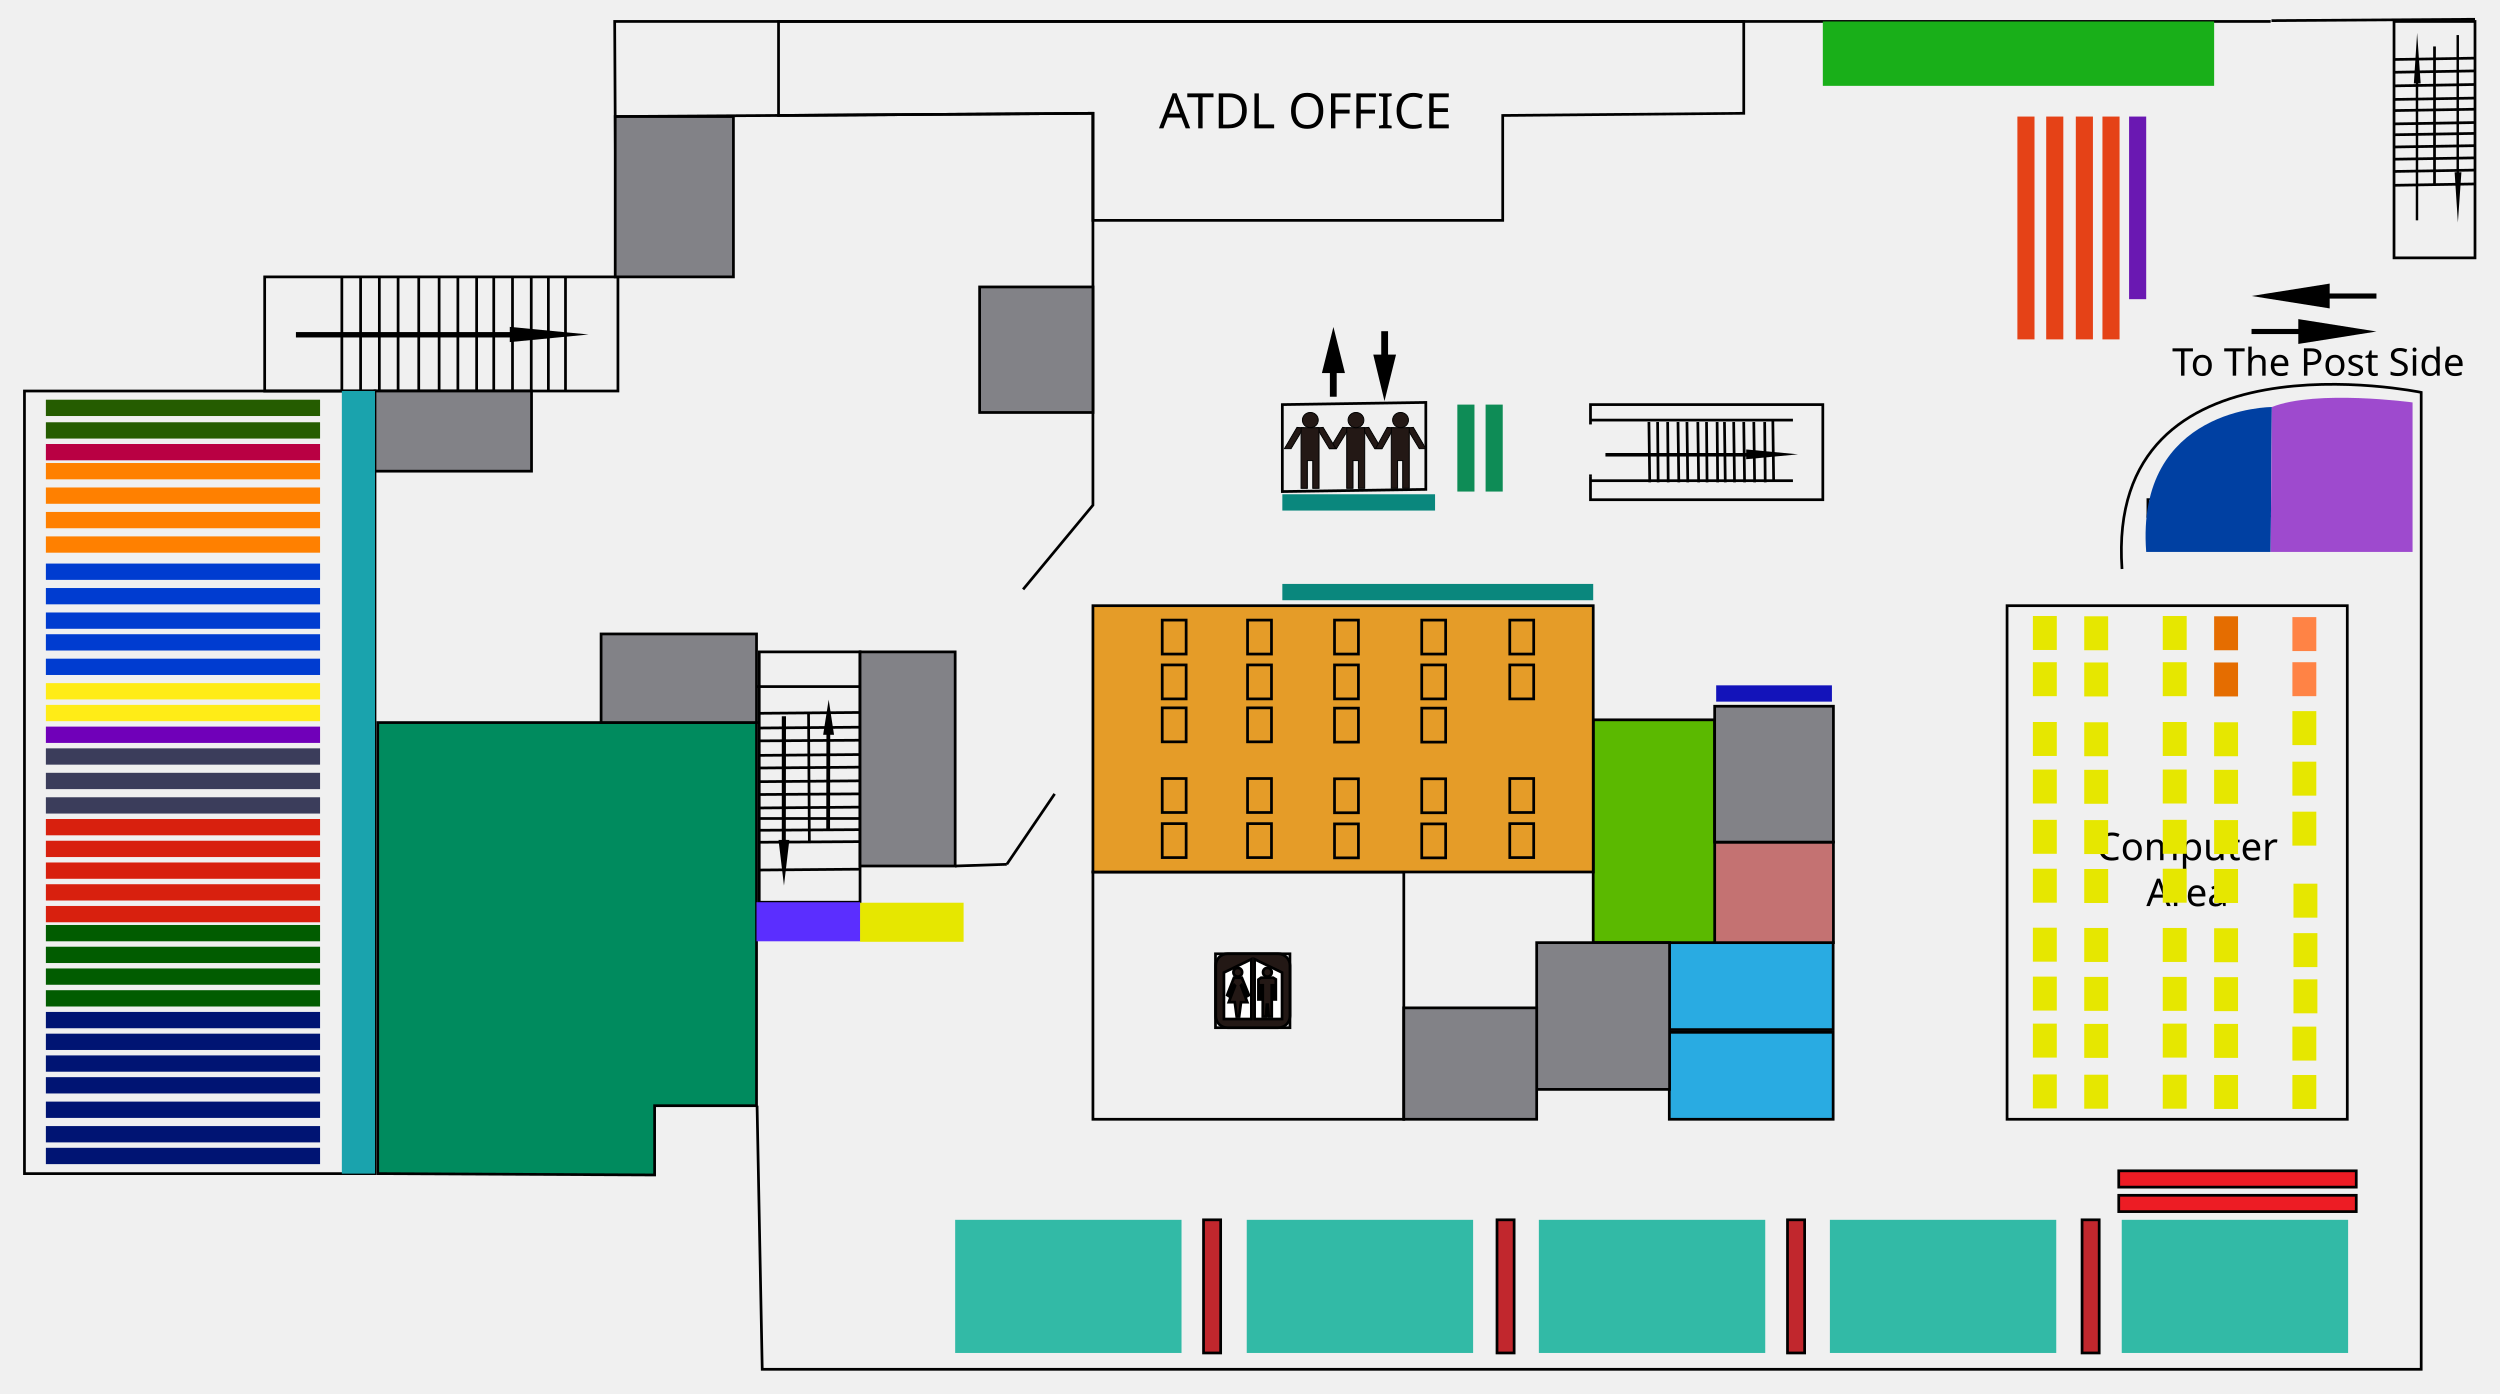
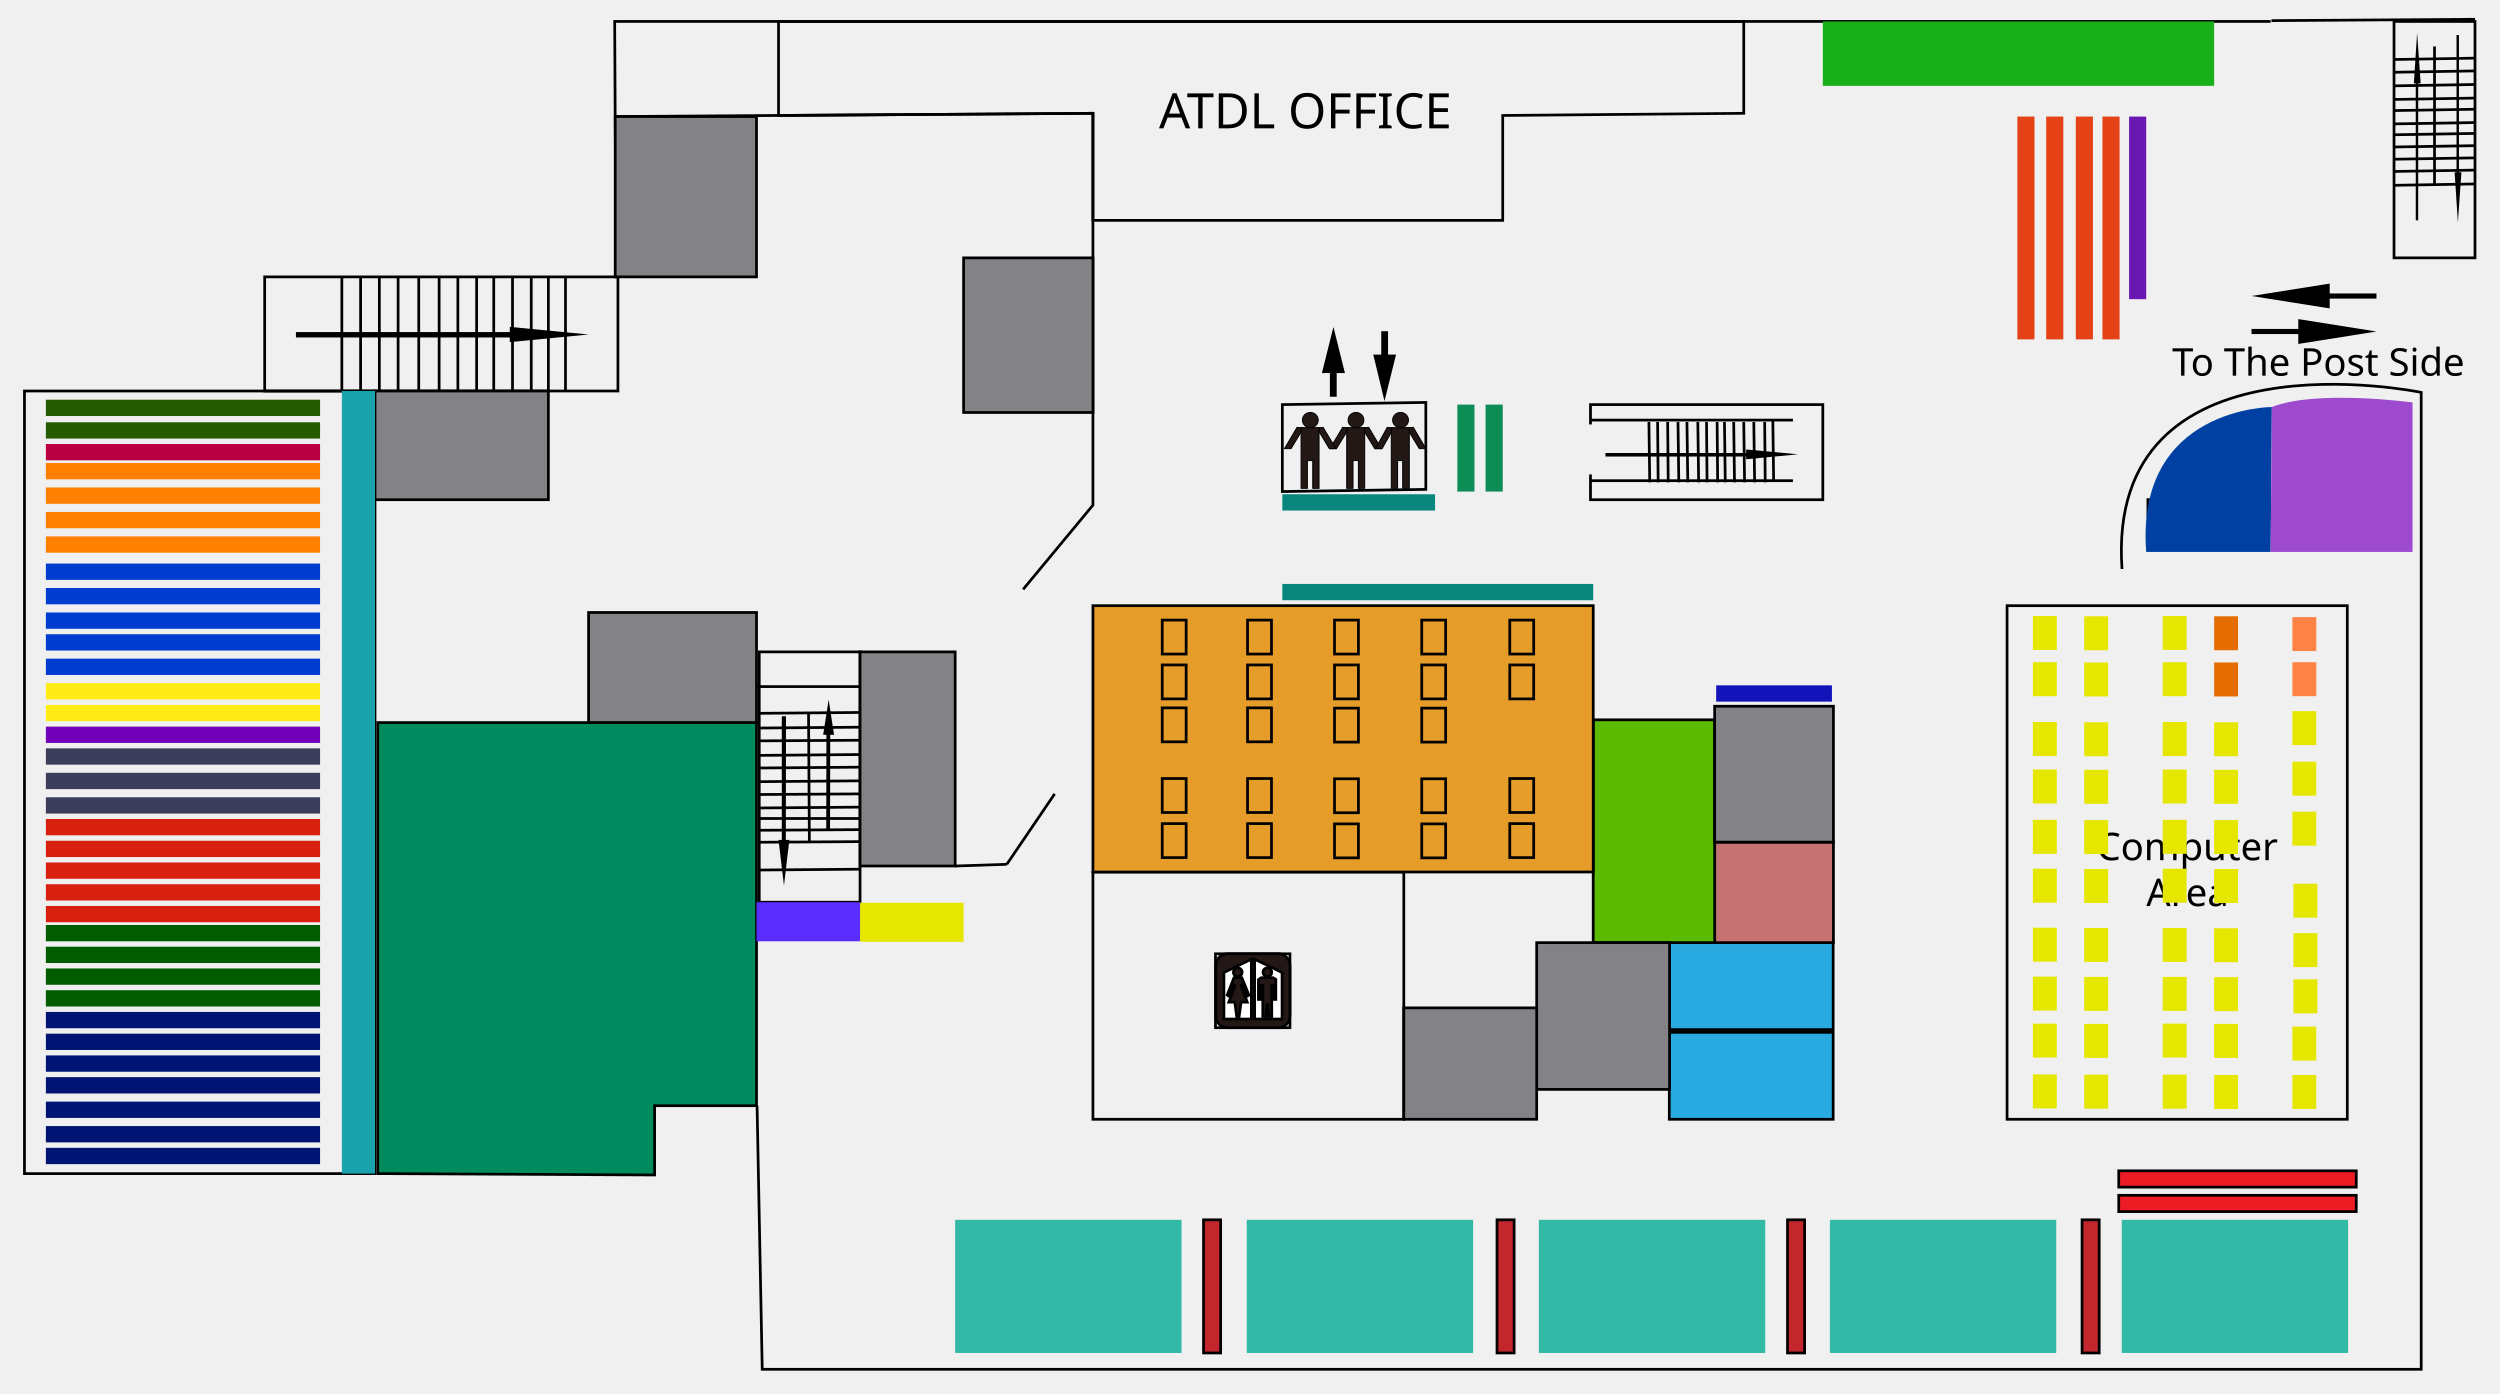
<svg xmlns="http://www.w3.org/2000/svg" version="1.1" id="DrexelFloor1" x="0px" y="0px" width="915px" height="510px" viewBox="0 0 915 510" enable-background="new 0 0 915 510" xml:space="preserve">
  <g id="outline">
    <rect id="computerArea" x="734.586" y="221.682" fill="none" stroke="#000000" stroke-miterlimit="5" width="124.521" height="187.973" />
    <polygon id="shelfArea" fill="none" stroke="#000000" stroke-miterlimit="10" points="137.25,429.546 8.951,429.546 8.951,143.111    137.25,143.111 137.25,262.459  " />
    <polyline fill="none" stroke="#000000" stroke-miterlimit="10" points="831.059,7.851 224.971,7.851 225.468,101.34  " />
    <polyline id="stair_4_" fill="none" stroke="#000000" stroke-miterlimit="10" points="582.119,155.345 582.119,148.084    667.154,148.084 667.154,182.894 582.119,182.894 582.119,174.241  " />
    <line id="stair" fill="none" stroke="#000000" stroke-miterlimit="10" x1="582.119" y1="174.241" x2="582.119" y2="173.645" />
    <rect id="stair_1_" x="96.871" y="101.34" fill="none" stroke="#000000" stroke-miterlimit="10" width="129.293" height="41.771" />
    <rect id="stair_2_" x="876.212" y="7.851" fill="none" stroke="#000000" stroke-miterlimit="10" width="29.638" height="86.527" />
    <rect id="stair_3_" x="277.881" y="238.59" fill="none" stroke="#000000" stroke-miterlimit="10" width="36.898" height="91.62" />
    <polygon id="elevator" fill="none" stroke="#000000" stroke-miterlimit="10" points="469.335,148.084 521.849,147.289    521.849,179.115 469.335,179.91  " />
-     <path fill="none" stroke="#000000" stroke-miterlimit="10" d="M277.086,404.682l1.89,96.478h607.182v-357.55   c0,0-115.668-23.969-109.501,64.646" />
+     <path fill="none" stroke="#000000" stroke-miterlimit="10" d="M277.086,404.682l1.89,96.479h607.182V143.61   c0,0-115.668-23.969-109.501,64.646" />
    <g>
      <g>
        <rect x="444.869" y="349.086" fill="none" stroke="#000000" width="27.251" height="27.052" />
        <g>
-           <path fill="#231815" stroke="#000000" d="M472.12,371.861c0,2.387-1.89,4.272-4.276,4.272h-18.599      c-2.387,0-4.276-1.89-4.276-4.272v-18.499c0-2.391,1.894-4.276,4.276-4.276h18.599c2.387,0,4.276,1.89,4.276,4.276V371.861      L472.12,371.861z" />
+           <path fill="#231815" stroke="#000000" d="M472.12,371.861c0,2.387-1.89,4.271-4.276,4.271h-18.599      c-2.387,0-4.276-1.89-4.276-4.271v-18.499c0-2.392,1.895-4.276,4.276-4.276h18.599c2.387,0,4.276,1.89,4.276,4.276V371.861      L472.12,371.861z" />
          <g>
            <polygon fill="#FFFFFF" stroke="#000000" points="457.997,351.075 457.997,372.955 447.952,372.955 447.952,355.948      " />
            <polygon fill="#FFFFFF" stroke="#000000" points="459.19,351.075 459.19,372.955 469.236,372.955 469.236,355.948      " />
            <g>
              <g>
                <polygon fill="#231815" stroke="#000000" points="451.632,357.838 454.517,357.838 457.104,364.203 456.604,364.502          454.417,360.523 454.218,360.723 456.506,366.789 454.218,366.789 453.521,372.061 452.627,372.061 451.931,366.789          449.742,366.789 452.03,360.821 451.73,360.523 449.643,364.502 449.146,364.203        " />
-                 <path fill="#231815" stroke="#000000" d="M454.615,355.849c0,0.896-0.695,1.596-1.591,1.596         c-0.896,0-1.595-0.696-1.595-1.596c0-0.895,0.695-1.591,1.595-1.591C453.92,354.258,454.615,354.954,454.615,355.849z" />
-                 <path fill="#231815" stroke="#000000" d="M465.457,355.849c0,0.896-0.696,1.596-1.592,1.596         c-0.896,0-1.592-0.696-1.592-1.596c0-0.895,0.692-1.591,1.592-1.591C464.761,354.258,465.457,354.954,465.457,355.849z" />
+                 <path fill="#231815" stroke="#000000" d="M454.615,355.849c0,0.896-0.695,1.597-1.591,1.597         c-0.896,0-1.596-0.696-1.596-1.597c0-0.895,0.695-1.591,1.596-1.591C453.92,354.258,454.615,354.954,454.615,355.849z" />
+                 <path fill="#231815" stroke="#000000" d="M465.457,355.849c0,0.896-0.696,1.597-1.592,1.597         c-0.896,0-1.592-0.696-1.592-1.597c0-0.895,0.691-1.591,1.592-1.591C464.761,354.258,465.457,354.954,465.457,355.849z" />
              </g>
              <polygon fill="#231815" stroke="#000000" points="461.578,357.838 465.954,357.838 466.948,358.435 466.948,365.795         466.152,365.795 466.152,360.623 465.457,360.623 465.457,372.061 464.362,372.061 463.965,367.685 463.666,367.685         463.368,372.061 462.175,372.061 462.175,360.623 461.479,360.623 461.479,365.795 460.583,365.795 460.583,358.534       " />
            </g>
          </g>
        </g>
      </g>
    </g>
    <g>
      <g>
        <g>
          <g>
            <polygon fill="#231815" stroke="#000000" stroke-width="0.373" points="491.415,156.438 486.74,164.196 489.127,164.196        493.802,156.638      " />
            <polygon fill="#231815" stroke="#000000" stroke-width="0.373" points="500.963,156.438 505.537,164.196 503.15,164.196        498.575,156.638      " />
            <polygon fill="#231815" stroke="#000000" stroke-width="0.373" points="492.906,168.274 492.906,156.538 499.471,156.538        499.471,168.572 499.471,168.572 499.471,178.717 497.184,178.717 497.184,168.572 495.194,168.572 495.194,178.717        492.906,178.717      " />
            <g>
              <ellipse fill="#231815" stroke="#000000" stroke-width="0.373" cx="496.288" cy="153.753" rx="2.884" ry="2.785" />
            </g>
          </g>
        </g>
        <g>
          <g>
            <polygon fill="#231815" stroke="#000000" stroke-width="0.373" points="474.706,156.438 470.131,164.196 472.518,164.196        477.093,156.638      " />
            <polygon fill="#231815" stroke="#000000" stroke-width="0.373" points="484.254,156.438 488.928,164.196 486.541,164.196        481.967,156.638      " />
            <polygon fill="#231815" stroke="#000000" stroke-width="0.373" points="476.198,168.274 476.198,156.538 482.762,156.538        482.762,168.572 482.762,168.572 482.762,178.717 480.475,178.717 480.475,168.572 478.485,168.572 478.485,178.717        476.198,178.717      " />
            <g>
              <ellipse fill="#231815" stroke="#000000" stroke-width="0.373" cx="479.579" cy="153.753" rx="2.885" ry="2.785" />
            </g>
          </g>
        </g>
        <g>
          <g>
            <polygon fill="#231815" stroke="#000000" stroke-width="0.373" points="507.726,156.438 503.449,164.196 505.836,164.196        510.112,156.638      " />
            <polygon fill="#231815" stroke="#000000" stroke-width="0.373" points="517.273,156.438 521.849,164.196 519.461,164.196        514.887,156.638      " />
            <polygon fill="#231815" stroke="#000000" stroke-width="0.373" points="509.218,168.274 509.218,156.538 515.781,156.538        515.781,168.572 515.781,168.572 515.781,178.717 513.395,178.717 513.395,168.572 511.505,168.572 511.505,178.717        509.218,178.717      " />
            <g>
-               <ellipse fill="#231815" stroke="#000000" stroke-width="0.373" cx="512.599" cy="153.753" rx="2.889" ry="2.785" />
+               <ellipse fill="#231815" stroke="#000000" stroke-width="0.373" cx="512.599" cy="153.753" rx="2.89" ry="2.785" />
            </g>
          </g>
        </g>
      </g>
      <g>
        <g>
          <g>
            <polygon stroke="#000000" stroke-miterlimit="10" points="487.237,136.05 484.453,136.05 488.033,121.728 491.613,136.05        488.729,136.05 488.729,144.703 487.237,144.703      " />
          </g>
        </g>
      </g>
      <g>
        <g>
          <g>
            <polygon stroke="#000000" stroke-miterlimit="10" points="506.035,121.728 507.526,121.728 507.526,130.282 510.312,130.282        506.73,144.703 503.25,130.282 506.035,130.282      " />
          </g>
        </g>
      </g>
    </g>
    <rect x="400.014" y="319.149" fill="none" stroke="#000000" stroke-miterlimit="10" width="113.778" height="90.506" />
    <line fill="none" stroke="#000000" stroke-miterlimit="10" x1="582.119" y1="153.753" x2="656.214" y2="153.753" />
    <line fill="none" stroke="#000000" stroke-miterlimit="10" x1="582.119" y1="175.932" x2="656.214" y2="175.932" />
    <line fill="none" stroke="#000000" stroke-miterlimit="10" x1="648.854" y1="153.753" x2="649.152" y2="175.932" />
    <line fill="none" stroke="#000000" stroke-miterlimit="10" x1="645.871" y1="154.449" x2="646.069" y2="176.529" />
    <line fill="none" stroke="#000000" stroke-miterlimit="10" x1="641.893" y1="154.449" x2="642.19" y2="176.529" />
    <line fill="none" stroke="#000000" stroke-miterlimit="10" x1="634.532" y1="154.449" x2="634.831" y2="176.529" />
    <line fill="none" stroke="#000000" stroke-miterlimit="10" x1="631.151" y1="154.449" x2="631.449" y2="176.529" />
    <line fill="none" stroke="#000000" stroke-miterlimit="10" x1="624.587" y1="154.449" x2="624.786" y2="176.529" />
    <line fill="none" stroke="#000000" stroke-miterlimit="10" x1="628.466" y1="154.449" x2="628.665" y2="176.529" />
    <line fill="none" stroke="#000000" stroke-miterlimit="10" x1="606.685" y1="154.449" x2="606.884" y2="176.529" />
    <line fill="none" stroke="#000000" stroke-miterlimit="10" x1="603.502" y1="154.449" x2="603.801" y2="176.529" />
    <line fill="none" stroke="#000000" stroke-miterlimit="10" x1="614.144" y1="154.449" x2="614.442" y2="176.529" />
    <line fill="none" stroke="#000000" stroke-miterlimit="10" x1="610.364" y1="154.449" x2="610.562" y2="176.529" />
    <line fill="none" stroke="#000000" stroke-miterlimit="10" x1="617.426" y1="154.449" x2="617.725" y2="176.529" />
    <line fill="none" stroke="#000000" stroke-miterlimit="10" x1="621.404" y1="154.449" x2="621.703" y2="176.529" />
    <line fill="none" stroke="#000000" stroke-miterlimit="10" x1="638.213" y1="154.449" x2="638.511" y2="176.529" />
    <g>
      <polygon points="639.107,164.495 658.104,166.285 639.107,168.075 639.107,167.081 587.589,167.081 587.589,165.788     639.107,165.788   " />
      <line fill="none" stroke="#000000" stroke-miterlimit="10" x1="277.086" y1="251.293" x2="314.78" y2="251.293" />
      <line fill="none" stroke="#000000" stroke-miterlimit="10" x1="277.881" y1="318.43" x2="314.78" y2="318.121" />
      <line fill="none" stroke="#000000" stroke-miterlimit="10" x1="277.881" y1="290.79" x2="314.78" y2="290.559" />
      <line fill="none" stroke="#000000" stroke-miterlimit="10" x1="277.881" y1="295.718" x2="314.78" y2="295.408" />
      <line fill="none" stroke="#000000" stroke-miterlimit="10" x1="368.486" y1="316.335" x2="386.001" y2="290.559" />
      <path fill="none" stroke="#000000" stroke-miterlimit="10" d="M277.881,299.566" />
      <line fill="none" stroke="#000000" stroke-miterlimit="10" x1="277.881" y1="303.878" x2="314.78" y2="303.646" />
      <line fill="none" stroke="#000000" stroke-miterlimit="10" x1="277.881" y1="308.267" x2="314.78" y2="308.035" />
      <line fill="none" stroke="#000000" stroke-miterlimit="10" x1="277.881" y1="286.093" x2="314.78" y2="285.785" />
      <line fill="none" stroke="#000000" stroke-miterlimit="10" x1="277.881" y1="281.089" x2="314.78" y2="280.779" />
      <path fill="none" stroke="#000000" stroke-miterlimit="10" d="M314.78,287.125" />
      <path fill="none" stroke="#000000" stroke-miterlimit="10" d="M277.881,287.521" />
      <line fill="none" stroke="#000000" stroke-miterlimit="10" x1="277.881" y1="276.469" x2="314.78" y2="276.162" />
      <path fill="none" stroke="#000000" stroke-miterlimit="10" d="M314.78,281.555" />
      <path fill="none" stroke="#000000" stroke-miterlimit="10" d="M277.881,281.854" />
      <line fill="none" stroke="#000000" stroke-miterlimit="10" x1="277.881" y1="271.157" x2="314.78" y2="270.926" />
      <path fill="none" stroke="#000000" stroke-miterlimit="10" d="M314.78,275.588" />
      <path fill="none" stroke="#000000" stroke-miterlimit="10" d="M277.881,275.886" />
      <path fill="none" stroke="#000000" stroke-miterlimit="10" d="M314.78,272.902" />
      <path fill="none" stroke="#000000" stroke-miterlimit="10" d="M277.881,273.201" />
      <line fill="none" stroke="#000000" stroke-miterlimit="10" x1="277.881" y1="266.46" x2="314.78" y2="266.152" />
      <line fill="none" stroke="#000000" stroke-miterlimit="10" x1="277.881" y1="261.07" x2="314.78" y2="260.764" />
      <line fill="none" stroke="#000000" stroke-miterlimit="10" x1="295.925" y1="260.764" x2="296.229" y2="308.113" />
      <g>
        <polygon points="305.259,268.938 303.295,256.076 301.28,268.932 302.473,268.934 302.403,303.965 303.795,303.966      303.866,268.936    " />
      </g>
      <g>
        <polygon points="287.608,307.403 287.678,262.148 286.136,262.16 286.136,307.414 284.943,307.414 286.932,324.122      288.901,307.404    " />
      </g>
    </g>
    <line fill="none" stroke="#000000" stroke-miterlimit="10" x1="131.979" y1="101.34" x2="131.979" y2="142.913" />
    <line fill="none" stroke="#000000" stroke-miterlimit="10" x1="125.116" y1="101.439" x2="125.116" y2="143.012" />
    <line fill="none" stroke="#000000" stroke-miterlimit="10" x1="138.841" y1="101.34" x2="138.841" y2="142.913" />
    <line fill="none" stroke="#000000" stroke-miterlimit="10" x1="145.704" y1="101.439" x2="145.704" y2="143.012" />
    <line fill="none" stroke="#000000" stroke-miterlimit="10" x1="153.263" y1="101.439" x2="153.263" y2="143.012" />
    <line fill="none" stroke="#000000" stroke-miterlimit="10" x1="160.722" y1="101.439" x2="160.722" y2="143.012" />
    <line fill="none" stroke="#000000" stroke-miterlimit="10" x1="174.447" y1="101.439" x2="174.447" y2="143.012" />
    <line fill="none" stroke="#000000" stroke-miterlimit="10" x1="167.584" y1="101.439" x2="167.584" y2="143.012" />
    <line fill="none" stroke="#000000" stroke-miterlimit="10" x1="206.969" y1="101.439" x2="206.969" y2="143.012" />
    <line fill="none" stroke="#000000" stroke-miterlimit="10" x1="200.703" y1="101.439" x2="200.703" y2="143.012" />
    <line fill="none" stroke="#000000" stroke-miterlimit="10" x1="194.438" y1="101.439" x2="194.438" y2="143.012" />
    <line fill="none" stroke="#000000" stroke-miterlimit="10" x1="187.575" y1="101.439" x2="187.575" y2="143.012" />
    <line fill="none" stroke="#000000" stroke-miterlimit="10" x1="180.712" y1="101.439" x2="180.712" y2="143.012" />
    <g>
      <polygon points="186.581,119.64 215.423,122.424 186.581,125.209 186.581,123.519 108.308,123.519 108.308,121.529     186.581,121.529   " />
    </g>
    <line fill="none" stroke="#000000" stroke-miterlimit="10" x1="876.212" y1="21.774" x2="905.85" y2="21.277" />
    <line fill="none" stroke="#000000" stroke-miterlimit="10" x1="876.212" y1="26.449" x2="905.85" y2="25.952" />
    <line fill="none" stroke="#000000" stroke-miterlimit="10" x1="831.357" y1="7.552" x2="905.85" y2="7.055" />
    <line fill="none" stroke="#000000" stroke-miterlimit="10" x1="876.212" y1="31.422" x2="905.85" y2="30.924" />
    <line fill="none" stroke="#000000" stroke-miterlimit="10" x1="876.212" y1="36.395" x2="905.85" y2="35.897" />
    <line fill="none" stroke="#000000" stroke-miterlimit="10" x1="876.212" y1="45.346" x2="905.85" y2="44.849" />
    <line fill="none" stroke="#000000" stroke-miterlimit="10" x1="876.212" y1="49.324" x2="905.85" y2="48.827" />
    <line fill="none" stroke="#000000" stroke-miterlimit="10" x1="876.212" y1="40.472" x2="905.85" y2="39.975" />
    <line fill="none" stroke="#000000" stroke-miterlimit="10" x1="876.212" y1="53.799" x2="905.85" y2="53.302" />
    <line fill="none" stroke="#000000" stroke-miterlimit="10" x1="876.212" y1="67.823" x2="905.85" y2="67.326" />
    <line fill="none" stroke="#000000" stroke-miterlimit="10" x1="876.212" y1="62.75" x2="905.85" y2="62.253" />
    <line fill="none" stroke="#000000" stroke-miterlimit="10" x1="876.212" y1="58.275" x2="905.85" y2="57.778" />
    <line fill="none" stroke="#000000" stroke-miterlimit="10" x1="891.031" y1="17" x2="891.031" y2="67.524" />
    <g>
      <polygon points="900.877,63.049 899.584,81.448 898.391,63.049 899.087,63.049 899.087,12.823 899.982,12.823 899.982,63.049       " />
      <polygon points="885.959,30.526 884.666,12.028 883.473,30.526 884.168,30.526 884.168,80.653 885.062,80.653 885.062,30.526       " />
    </g>
    <polyline fill="none" stroke="#000000" stroke-miterlimit="10" points="225.169,42.66 400.014,41.467 400.014,184.883    374.454,215.715  " />
    <polygon id="ATDLoffice" fill="none" stroke="#000000" stroke-miterlimit="10" points="284.943,7.851 284.943,42.263    400.014,41.467 400.014,80.653 549.994,80.653 549.994,42.263 638.213,41.467 638.213,7.851  " />
    <text transform="matrix(1 0 0 1 424.1855 46.9707)" font-family="'Candara'" font-size="17.902">ATDL OFFICE</text>
    <line fill="none" stroke="#000000" stroke-miterlimit="10" x1="349.59" y1="316.961" x2="368.486" y2="316.335" />
    <line fill="none" stroke="#000000" stroke-miterlimit="10" x1="277.881" y1="299.566" x2="314.779" y2="299.566" />
    <polygon points="841.178,120.397 841.178,116.793 869.781,121.332 841.178,125.882 841.178,122.277 824.061,122.277    824.061,120.398  " />
    <polygon points="869.781,107.398 869.781,109.277 852.664,109.277 852.664,112.882 824.061,108.332 852.664,103.793    852.664,107.397  " />
    <text transform="matrix(1 0 0 1 795 137.5)" font-family="'Avenir-Medium'" font-size="14">To The Post Side</text>
  </g>
  <g id="active">
    <text transform="matrix(1 0 0 1 784.667 189.498)" font-family="'Avenir-Medium'" font-size="10">Reference</text>
    <text transform="matrix(1 0 0 1 832.666 190.1641)" font-family="'Avenir-Medium'" font-size="10">Circulation</text>
    <text transform="matrix(1 0 0 1 767.333 314.8311)" font-family="'Avenir-Medium'" font-size="14">Computer</text>
    <text transform="matrix(1 0 0 1 767.333 331.6309)" font-family="'Avenir-Medium'" font-size="14">     Area</text>
    <text transform="matrix(1 0 0 1 168.6675 332.166)" font-family="'Avenir-Medium'" font-size="14">  Microfilm</text>
    <text transform="matrix(1 0 0 1 168.6675 348.9658)" font-family="'Avenir-Medium'" font-size="14">Workstation</text>
    <text transform="matrix(1 0 0 1 633.334 322.166)" font-family="'Avenir-Medium'" font-size="10">Printer</text>
    <text transform="matrix(1 0 0 1 633.334 334.166)" font-family="'Avenir-Medium'" font-size="10"> Area</text>
    <text transform="matrix(1 0 0 1 631.001 397.499)" font-family="'Avenir-Medium'" font-size="12">122</text>
    <text transform="matrix(1 0 0 1 630.667 365.166)" font-family="'Avenir-Medium'" font-size="12">121</text>
    <text transform="matrix(1 0 0 1 584.334 299.166)" font-family="'Avenir-Medium'" font-size="8">Conference</text>
    <text transform="matrix(1 0 0 1 584.334 308.7656)" font-family="'Avenir-Medium'" font-size="8">     Room</text>
    <text transform="matrix(1 0 0 1 421.6675 282.165)" font-family="'Avenir-Medium'" font-size="14">Library Instruction Lab</text>
-     <text transform="matrix(1 0 0 1 633 280.5)">
+     <text transform="matrix(1 0 0 1 633 280.5)" font-family="'ArialMT'" font-size="12">         </text>
+     <text transform="matrix(1 0 0 1 633 280.5)" font-family="'Avenir-Medium'" font-size="12">Office</text>
+     <text transform="matrix(1 0 0 1 666.0957 280.5)" font-family="'ArialMT'" font-size="12">         </text>
+     <text transform="matrix(1 0 0 1 633 294.9004)" font-family="'Avenir-Medium'" font-size="12">  120</text>
+     <text transform="matrix(1 0 0 1 659.6875 294.9004)" font-family="'ArialMT'" font-size="12">     </text>
+     <text transform="matrix(1 0 0 1 571 367.5)" font-family="'ArialMT'" font-size="12">         </text>
+     <text transform="matrix(1 0 0 1 571 367.5)" font-family="'Avenir-Medium'" font-size="12">Office</text>
+     <text transform="matrix(1 0 0 1 604.0957 367.5)" font-family="'ArialMT'" font-size="12">         </text>
+     <text transform="matrix(1 0 0 1 571 381.9004)" font-family="'Avenir-Medium'" font-size="12"> 123</text>
+     <text transform="matrix(1 0 0 1 594.3516 381.9004)" font-family="'ArialMT'" font-size="12">     </text>
+     <text transform="matrix(1 0 0 1 522 386.5)" font-family="'ArialMT'" font-size="12">         </text>
+     <text transform="matrix(1 0 0 1 522 386.5)" font-family="'Avenir-Medium'" font-size="12">Office</text>
+     <text transform="matrix(1 0 0 1 555.0957 386.5)" font-family="'ArialMT'" font-size="12">         </text>
+     <text transform="matrix(1 0 0 1 522 400.9004)" font-family="'Avenir-Medium'" font-size="12"> 124</text>
+     <text transform="matrix(1 0 0 1 545.3516 400.9004)" font-family="'ArialMT'" font-size="12">     </text>
+     <text transform="matrix(1 0 0 1 152 160.5)">
      <tspan x="0" y="0" font-family="'Avenir-Medium'" font-size="12">Office</tspan>
-       <tspan x="0" y="14.4" font-family="'Avenir-Medium'" font-size="12">  120</tspan>
+       <tspan x="0" y="14.4" font-family="'Avenir-Medium'" font-size="12"> 175</tspan>
    </text>
-     <text transform="matrix(1 0 0 1 571 367.5)">
+     <text transform="matrix(1 0 0 1 235 67.5)">
      <tspan x="0" y="0" font-family="'Avenir-Medium'" font-size="12">Office</tspan>
-       <tspan x="0" y="14.4" font-family="'Avenir-Medium'" font-size="12"> 123</tspan>
+       <tspan x="0" y="14.4" font-family="'Avenir-Medium'" font-size="12"> 172</tspan>
    </text>
-     <text transform="matrix(1 0 0 1 522 386.5)">
+     <text transform="matrix(1 0 0 1 230 241.5)">
      <tspan x="0" y="0" font-family="'Avenir-Medium'" font-size="12">Office</tspan>
-       <tspan x="0" y="14.4" font-family="'Avenir-Medium'" font-size="12"> 124</tspan>
+       <tspan x="0" y="14.4" font-family="'Avenir-Medium'" font-size="12"> 177</tspan>
+     </text>
+     <text transform="matrix(1 0 0 1 361 126.5)">
+       <tspan x="0" y="0" font-family="'Avenir-Medium'" font-size="12">Office</tspan>
+       <tspan x="0" y="14.4" font-family="'Avenir-Medium'" font-size="12"> </tspan>
    </text>
    <rect id="room122" x="610.961" y="377.829" fill="#29ABE2" stroke="#000000" stroke-miterlimit="10" width="59.973" height="31.826" />
    <rect id="room121" x="610.961" y="345.008" fill="#29ABE2" stroke="#000000" stroke-miterlimit="10" width="59.973" height="31.826" />
    <rect id="DrexelPrinter" x="627.57" y="308.209" fill="#C47272" stroke="#000000" stroke-miterlimit="10" width="43.463" height="36.799" />
    <rect id="room119" x="583.113" y="263.453" fill="#5BB900" stroke="#000000" stroke-miterlimit="10" width="44.457" height="81.555" />
    <g id="referenceCollection">
      <rect x="738.365" y="42.66" fill="#E54217" width="6.266" height="81.555" />
      <rect x="748.907" y="42.66" fill="#E54217" width="6.267" height="81.555" />
      <rect x="759.748" y="42.66" fill="#E54217" width="6.266" height="81.555" />
      <rect x="769.495" y="42.66" fill="#E54217" width="6.266" height="81.555" />
    </g>
    <rect id="periodicalNewspaper" x="779.242" y="42.66" fill="#6A18B2" width="6.266" height="66.838" />
    <g id="newspaperIndex">
-       <rect x="533.386" y="148.084" fill="#0E8C56" width="6.27" height="31.826" />
-       <rect x="543.729" y="148.084" fill="#0E8C56" width="6.27" height="31.826" />
+       <rect x="533.386" y="148.084" fill="#0E8C56" width="6.271" height="31.826" />
+       <rect x="543.729" y="148.084" fill="#0E8C56" width="6.271" height="31.826" />
    </g>
    <g id="reference">
      <rect x="469.335" y="180.9" fill="#0A877D" width="55.896" height="5.967" />
      <rect x="469.335" y="213.715" fill="#0A877D" width="113.778" height="5.967" />
    </g>
    <rect id="atlases" x="628.117" y="250.834" fill="#1313BA" width="42.369" height="5.967" />
    <g id="mediaCollection">
-       <rect x="775.463" y="428.519" fill="#ED1C24" stroke="#000000" stroke-miterlimit="10" width="86.925" height="5.972" />
+       <rect x="775.463" y="428.519" fill="#ED1C24" stroke="#000000" stroke-miterlimit="10" width="86.925" height="5.973" />
      <rect x="775.463" y="437.48" fill="#ED1C24" stroke="#000000" stroke-miterlimit="10" width="86.925" height="5.968" />
    </g>
    <g id="quietArea1">
      <rect x="669.74" y="446.454" fill="#32BAA6" width="82.848" height="48.733" />
-       <rect x="563.223" y="446.454" fill="#32BAA6" width="82.851" height="48.733" />
-       <rect x="776.557" y="446.454" fill="#32BAA6" width="82.851" height="48.733" />
+       <rect x="563.223" y="446.454" fill="#32BAA6" width="82.852" height="48.733" />
+       <rect x="776.557" y="446.454" fill="#32BAA6" width="82.852" height="48.733" />
      <rect x="349.59" y="446.454" fill="#32BAA6" width="82.848" height="48.733" />
-       <rect x="456.307" y="446.454" fill="#32BAA6" width="82.851" height="48.733" />
+       <rect x="456.307" y="446.454" fill="#32BAA6" width="82.852" height="48.733" />
    </g>
    <g id="periodicals">
      <rect x="762.036" y="446.454" fill="#C1272D" stroke="#000000" stroke-miterlimit="10" width="6.266" height="48.733" />
-       <rect x="654.225" y="446.454" fill="#C1272D" stroke="#000000" stroke-miterlimit="10" width="6.27" height="48.733" />
+       <rect x="654.225" y="446.454" fill="#C1272D" stroke="#000000" stroke-miterlimit="10" width="6.271" height="48.733" />
      <rect x="547.906" y="446.454" fill="#C1272D" stroke="#000000" stroke-miterlimit="10" width="6.266" height="48.733" />
      <rect x="440.493" y="446.454" fill="#C1272D" stroke="#000000" stroke-miterlimit="10" width="6.266" height="48.733" />
    </g>
    <g id="mathAndCs">
-       <rect id="s92" x="16.792" y="412.142" fill="#001473" width="100.352" height="5.971" />
+       <rect id="s92" x="16.792" y="412.142" fill="#001473" width="100.352" height="5.972" />
      <rect id="s93" x="16.792" y="403.19" fill="#001473" width="100.352" height="5.967" />
      <rect id="s94" x="16.792" y="394.239" fill="#001473" width="100.352" height="5.967" />
      <rect id="s95" x="16.792" y="386.282" fill="#001473" width="100.352" height="5.968" />
      <rect id="s96" x="16.792" y="378.326" fill="#001473" width="100.352" height="5.967" />
      <rect id="s97" x="16.792" y="370.369" fill="#001473" width="100.352" height="5.968" />
-       <rect id="s91" x="16.792" y="420.098" fill="#001473" width="100.352" height="5.972" />
+       <rect id="s91" x="16.792" y="420.098" fill="#001473" width="100.352" height="5.973" />
    </g>
    <g id="physics">
      <rect id="s101" x="16.792" y="338.543" fill="#015C00" width="100.352" height="5.968" />
      <rect id="s100" x="16.792" y="346.5" fill="#015C00" width="100.352" height="5.968" />
      <rect id="s99" x="16.792" y="354.456" fill="#015C00" width="100.352" height="5.968" />
      <rect id="s98" x="16.792" y="362.413" fill="#015C00" width="100.352" height="5.968" />
    </g>
    <g id="chemistry">
      <rect id="s104" x="16.792" y="315.668" fill="#D8200E" width="100.352" height="5.968" />
      <rect id="s106_1_" x="16.792" y="299.756" fill="#D8200E" width="100.352" height="5.967" />
      <rect id="s105" x="16.792" y="307.712" fill="#D8200E" width="100.352" height="5.968" />
      <rect id="s103" x="16.792" y="323.625" fill="#D8200E" width="100.352" height="5.968" />
      <rect id="s102" x="16.792" y="331.581" fill="#D8200E" width="100.352" height="5.968" />
    </g>
    <g id="biology">
      <rect id="s109" x="16.792" y="273.896" fill="#3B3D5B" width="100.352" height="5.967" />
      <rect id="s108" x="16.792" y="282.848" fill="#3B3D5B" width="100.352" height="5.969" />
      <rect id="s107" x="16.792" y="291.799" fill="#3B3D5B" width="100.352" height="5.967" />
    </g>
    <rect id="s110" x="16.792" y="265.939" fill="#7000B9" width="100.352" height="5.969" />
    <g id="zoology">
      <rect id="s112" x="16.792" y="250.027" fill="#FFEC17" width="100.352" height="5.967" />
      <rect id="s111" x="16.792" y="257.984" fill="#FFEC17" width="100.352" height="5.967" />
    </g>
    <rect id="s113" x="16.792" y="241.076" fill="#003CD0" width="100.352" height="5.967" />
    <rect id="s114" x="16.792" y="232.125" fill="#003CD0" width="100.352" height="5.967" />
    <rect id="s115" x="16.792" y="224.168" fill="#003CD0" width="100.352" height="5.967" />
    <rect id="s116" x="16.792" y="215.217" fill="#003CD0" width="100.352" height="5.967" />
    <rect id="s117" x="16.792" y="206.266" fill="#003CD0" width="100.352" height="5.968" />
    <rect id="s118" x="16.792" y="196.321" fill="#FF8000" width="100.352" height="5.967" />
    <rect id="s119" x="16.792" y="187.37" fill="#FF8000" width="100.352" height="5.967" />
    <rect id="s120" x="16.792" y="178.418" fill="#FF8000" width="100.352" height="5.967" />
    <rect id="s121" x="16.792" y="169.467" fill="#FF8000" width="100.352" height="5.967" />
    <rect id="s122" x="16.792" y="162.505" fill="#B90043" width="100.352" height="5.967" />
    <rect id="s123" x="16.792" y="154.549" fill="#255C00" width="100.352" height="5.967" />
    <rect id="s124" x="16.792" y="146.294" fill="#255C00" width="100.352" height="5.967" />
    <polygon id="microfilm" fill="#008B5E" stroke="#000000" stroke-miterlimit="10" points="276.887,404.682 239.591,404.682    239.591,430.043 138.245,429.546 138.245,264.448 276.887,264.448  " />
    <g id="Dcomputers">
      <rect x="744.034" y="393.244" fill="#E6E700" width="8.752" height="12.433" />
      <rect x="744.034" y="357.44" fill="#E6E700" width="8.752" height="12.432" />
      <rect x="744.034" y="339.538" fill="#E6E700" width="8.752" height="12.432" />
      <rect x="744.034" y="317.956" fill="#E6E700" width="8.752" height="12.432" />
-       <rect x="744.034" y="300.055" fill="#E6E700" width="8.752" height="12.436" />
+       <rect x="744.034" y="300.055" fill="#E6E700" width="8.752" height="12.437" />
      <rect x="744.034" y="225.461" fill="#E6E700" width="8.752" height="12.432" />
      <rect x="744.034" y="242.369" fill="#E6E700" width="8.752" height="12.432" />
      <rect x="744.034" y="264.25" fill="#E6E700" width="8.752" height="12.432" />
      <rect x="744.034" y="281.654" fill="#E6E700" width="8.752" height="12.432" />
      <rect x="744.034" y="374.646" fill="#E6E700" width="8.752" height="12.432" />
-       <rect x="762.831" y="393.344" fill="#E6E700" width="8.753" height="12.437" />
+       <rect x="762.831" y="393.344" fill="#E6E700" width="8.753" height="12.438" />
      <rect x="762.831" y="357.54" fill="#E6E700" width="8.753" height="12.432" />
-       <rect x="762.831" y="339.638" fill="#E6E700" width="8.753" height="12.436" />
-       <rect x="762.831" y="318.056" fill="#E6E700" width="8.753" height="12.436" />
+       <rect x="762.831" y="339.638" fill="#E6E700" width="8.753" height="12.437" />
+       <rect x="762.831" y="318.056" fill="#E6E700" width="8.753" height="12.437" />
      <rect x="762.831" y="300.152" fill="#E6E700" width="8.753" height="12.433" />
      <rect x="762.831" y="225.561" fill="#E6E700" width="8.753" height="12.432" />
      <rect x="762.831" y="242.468" fill="#E6E700" width="8.753" height="12.432" />
-       <rect x="762.831" y="264.35" fill="#E6E700" width="8.753" height="12.436" />
+       <rect x="762.831" y="264.35" fill="#E6E700" width="8.753" height="12.437" />
      <rect x="762.831" y="281.754" fill="#E6E700" width="8.753" height="12.432" />
      <rect x="762.831" y="374.746" fill="#E6E700" width="8.753" height="12.432" />
-       <rect x="791.574" y="393.344" fill="#E6E700" width="8.752" height="12.437" />
+       <rect x="791.574" y="393.344" fill="#E6E700" width="8.752" height="12.438" />
      <rect x="791.574" y="357.54" fill="#E6E700" width="8.752" height="12.432" />
-       <rect x="791.574" y="339.638" fill="#E6E700" width="8.752" height="12.436" />
+       <rect x="791.574" y="339.638" fill="#E6E700" width="8.752" height="12.437" />
      <rect x="791.574" y="317.956" fill="#E6E700" width="8.752" height="12.432" />
-       <rect x="791.574" y="300.055" fill="#E6E700" width="8.752" height="12.436" />
+       <rect x="791.574" y="300.055" fill="#E6E700" width="8.752" height="12.437" />
      <rect x="791.574" y="225.461" fill="#E6E700" width="8.752" height="12.432" />
      <rect x="791.574" y="242.369" fill="#E6E700" width="8.752" height="12.432" />
      <rect x="791.574" y="264.25" fill="#E6E700" width="8.752" height="12.432" />
      <rect x="791.574" y="281.654" fill="#E6E700" width="8.752" height="12.432" />
      <rect x="791.574" y="374.646" fill="#E6E700" width="8.752" height="12.432" />
      <rect x="810.372" y="393.443" fill="#E6E700" width="8.752" height="12.433" />
-       <rect x="810.372" y="357.639" fill="#E6E700" width="8.752" height="12.437" />
+       <rect x="810.372" y="357.639" fill="#E6E700" width="8.752" height="12.438" />
      <rect x="810.372" y="339.737" fill="#E6E700" width="8.752" height="12.432" />
-       <rect x="810.372" y="318.056" fill="#E6E700" width="8.752" height="12.436" />
+       <rect x="810.372" y="318.056" fill="#E6E700" width="8.752" height="12.437" />
      <rect x="810.372" y="300.152" fill="#E6E700" width="8.752" height="12.433" />
-       <rect x="810.372" y="264.35" fill="#E6E700" width="8.752" height="12.436" />
+       <rect x="810.372" y="264.35" fill="#E6E700" width="8.752" height="12.437" />
      <rect x="810.372" y="281.754" fill="#E6E700" width="8.752" height="12.432" />
      <rect x="810.372" y="374.746" fill="#E6E700" width="8.752" height="12.432" />
      <rect x="839.016" y="297.07" fill="#E6E700" width="8.752" height="12.432" />
-       <rect x="839.016" y="278.77" fill="#E6E700" width="8.752" height="12.437" />
+       <rect x="839.016" y="278.77" fill="#E6E700" width="8.752" height="12.438" />
      <rect x="839.016" y="260.271" fill="#E6E700" width="8.752" height="12.432" />
-       <rect x="839.413" y="323.426" fill="#E6E700" width="8.752" height="12.437" />
+       <rect x="839.413" y="323.426" fill="#E6E700" width="8.752" height="12.438" />
      <rect x="839.413" y="341.527" fill="#E6E700" width="8.752" height="12.432" />
-       <rect x="839.413" y="358.435" fill="#E6E700" width="8.752" height="12.437" />
+       <rect x="839.413" y="358.435" fill="#E6E700" width="8.752" height="12.438" />
      <rect x="839.016" y="375.74" fill="#E6E700" width="8.752" height="12.432" />
      <rect x="839.016" y="393.443" fill="#E6E700" width="8.752" height="12.433" />
    </g>
    <g id="scannerAttached">
      <rect x="810.372" y="225.561" fill="#E56D00" width="8.752" height="12.432" />
      <rect x="810.372" y="242.468" fill="#E56D00" width="8.752" height="12.432" />
    </g>
    <g id="scanner">
      <rect x="839.016" y="225.859" fill="#FF8345" width="8.752" height="12.432" />
      <rect x="839.016" y="242.369" fill="#FF8345" width="8.752" height="12.432" />
    </g>
    <rect id="room123" x="562.427" y="345.008" fill="#828287" stroke="#000000" stroke-miterlimit="10" width="48.634" height="53.707" />
    <rect id="room124" x="513.792" y="368.878" fill="#828287" stroke="#000000" stroke-miterlimit="10" width="48.635" height="40.777" />
    <rect id="room120" x="627.57" y="258.48" fill="#828287" stroke="#000000" stroke-miterlimit="10" width="43.463" height="49.729" />
-     <rect id="office_7_" x="358.541" y="105.02" fill="#828287" stroke="#000000" stroke-miterlimit="10" width="41.473" height="45.949" />
-     <rect id="office_6_" x="225.169" y="42.66" fill="#828287" stroke="#000000" stroke-miterlimit="10" width="43.264" height="58.68" />
-     <rect id="office_5_" x="137.25" y="143.111" fill="#828287" stroke="#000000" stroke-miterlimit="10" width="57.287" height="29.34" />
-     <rect id="office_4_" x="219.998" y="232.025" fill="#828287" stroke="#000000" stroke-miterlimit="10" width="56.889" height="32.423" />
+     <rect id="room170" x="352.678" y="94.378" fill="#828287" stroke="#000000" stroke-miterlimit="10" width="47.335" height="56.591" />
+     <rect id="room172" x="225.169" y="42.66" fill="#828287" stroke="#000000" stroke-miterlimit="10" width="51.712" height="58.68" />
+     <rect id="room175" x="137.25" y="143.111" fill="#828287" stroke="#000000" stroke-miterlimit="10" width="63.453" height="39.783" />
+     <rect id="room177" x="215.423" y="224.168" fill="#828287" stroke="#000000" stroke-miterlimit="10" width="61.464" height="40.28" />
    <rect id="office_3_" x="314.78" y="238.59" fill="#828287" stroke="#000000" stroke-miterlimit="10" width="34.81" height="78.371" />
    <rect id="DComputer1" x="314.78" y="330.398" fill="#E6E700" width="37.898" height="14.301" />
    <rect id="DVDPlayStation" x="276.881" y="330.21" fill="#5B2EFF" width="37.898" height="14.301" />
    <rect id="LibraryInstructionLab" x="400.014" y="221.682" fill="#E59C28" stroke="#000000" stroke-miterlimit="10" width="183.104" height="97.467" />
    <g>
      <rect x="425.376" y="301.445" fill="none" stroke="#000000" stroke-miterlimit="10" width="8.752" height="12.433" />
-       <rect x="425.376" y="284.938" fill="none" stroke="#000000" stroke-miterlimit="10" width="8.752" height="12.436" />
+       <rect x="425.376" y="284.938" fill="none" stroke="#000000" stroke-miterlimit="10" width="8.752" height="12.437" />
      <rect x="425.376" y="259.078" fill="none" stroke="#000000" stroke-miterlimit="10" width="8.752" height="12.432" />
      <rect x="425.376" y="243.364" fill="none" stroke="#000000" stroke-miterlimit="10" width="8.752" height="12.432" />
      <rect x="425.376" y="226.953" fill="none" stroke="#000000" stroke-miterlimit="10" width="8.752" height="12.432" />
-       <rect x="456.604" y="301.445" fill="none" stroke="#000000" stroke-miterlimit="10" width="8.757" height="12.433" />
-       <rect x="456.604" y="284.938" fill="none" stroke="#000000" stroke-miterlimit="10" width="8.757" height="12.436" />
-       <rect x="456.604" y="259.078" fill="none" stroke="#000000" stroke-miterlimit="10" width="8.757" height="12.432" />
-       <rect x="456.604" y="243.364" fill="none" stroke="#000000" stroke-miterlimit="10" width="8.757" height="12.432" />
-       <rect x="456.604" y="226.953" fill="none" stroke="#000000" stroke-miterlimit="10" width="8.757" height="12.432" />
+       <rect x="456.604" y="301.445" fill="none" stroke="#000000" stroke-miterlimit="10" width="8.758" height="12.433" />
+       <rect x="456.604" y="284.938" fill="none" stroke="#000000" stroke-miterlimit="10" width="8.758" height="12.437" />
+       <rect x="456.604" y="259.078" fill="none" stroke="#000000" stroke-miterlimit="10" width="8.758" height="12.432" />
+       <rect x="456.604" y="243.364" fill="none" stroke="#000000" stroke-miterlimit="10" width="8.758" height="12.432" />
+       <rect x="456.604" y="226.953" fill="none" stroke="#000000" stroke-miterlimit="10" width="8.758" height="12.432" />
      <rect x="488.431" y="301.545" fill="none" stroke="#000000" stroke-miterlimit="10" width="8.753" height="12.434" />
      <rect x="488.431" y="285.035" fill="none" stroke="#000000" stroke-miterlimit="10" width="8.753" height="12.433" />
      <rect x="488.431" y="259.178" fill="none" stroke="#000000" stroke-miterlimit="10" width="8.753" height="12.432" />
      <rect x="488.431" y="243.364" fill="none" stroke="#000000" stroke-miterlimit="10" width="8.753" height="12.432" />
      <rect x="488.431" y="226.953" fill="none" stroke="#000000" stroke-miterlimit="10" width="8.753" height="12.432" />
      <rect x="552.58" y="301.445" fill="none" stroke="#000000" stroke-miterlimit="10" width="8.753" height="12.433" />
-       <rect x="552.58" y="284.938" fill="none" stroke="#000000" stroke-miterlimit="10" width="8.753" height="12.436" />
+       <rect x="552.58" y="284.938" fill="none" stroke="#000000" stroke-miterlimit="10" width="8.753" height="12.437" />
      <rect x="552.58" y="243.364" fill="none" stroke="#000000" stroke-miterlimit="10" width="8.753" height="12.432" />
      <rect x="552.58" y="226.953" fill="none" stroke="#000000" stroke-miterlimit="10" width="8.753" height="12.432" />
      <rect x="520.356" y="301.545" fill="none" stroke="#000000" stroke-miterlimit="10" width="8.752" height="12.434" />
      <rect x="520.356" y="285.035" fill="none" stroke="#000000" stroke-miterlimit="10" width="8.752" height="12.433" />
      <rect x="520.356" y="259.178" fill="none" stroke="#000000" stroke-miterlimit="10" width="8.752" height="12.432" />
      <rect x="520.356" y="243.364" fill="none" stroke="#000000" stroke-miterlimit="10" width="8.752" height="12.432" />
      <rect x="520.356" y="226.953" fill="none" stroke="#000000" stroke-miterlimit="10" width="8.752" height="12.432" />
    </g>
    <path id="referenceDesk" fill="#0040A2" d="M785.508,202h45.551l0.441-53.032C831.5,148.968,781.516,149,785.508,202z" />
    <path id="circulationDesk" fill="#9E4ACE" d="M831.5,148.968c16.268-6.468,51.5-1.679,51.5-1.679V202h-51.941L831.5,148.968z" />
    <rect id="studyStation" x="125.116" y="143.111" fill="#1AA3AD" width="12.134" height="286.435" />
    <rect id="studyStation1" x="667.154" y="7.851" fill="#19AF19" width="143.218" height="23.571" />
  </g>
</svg>
